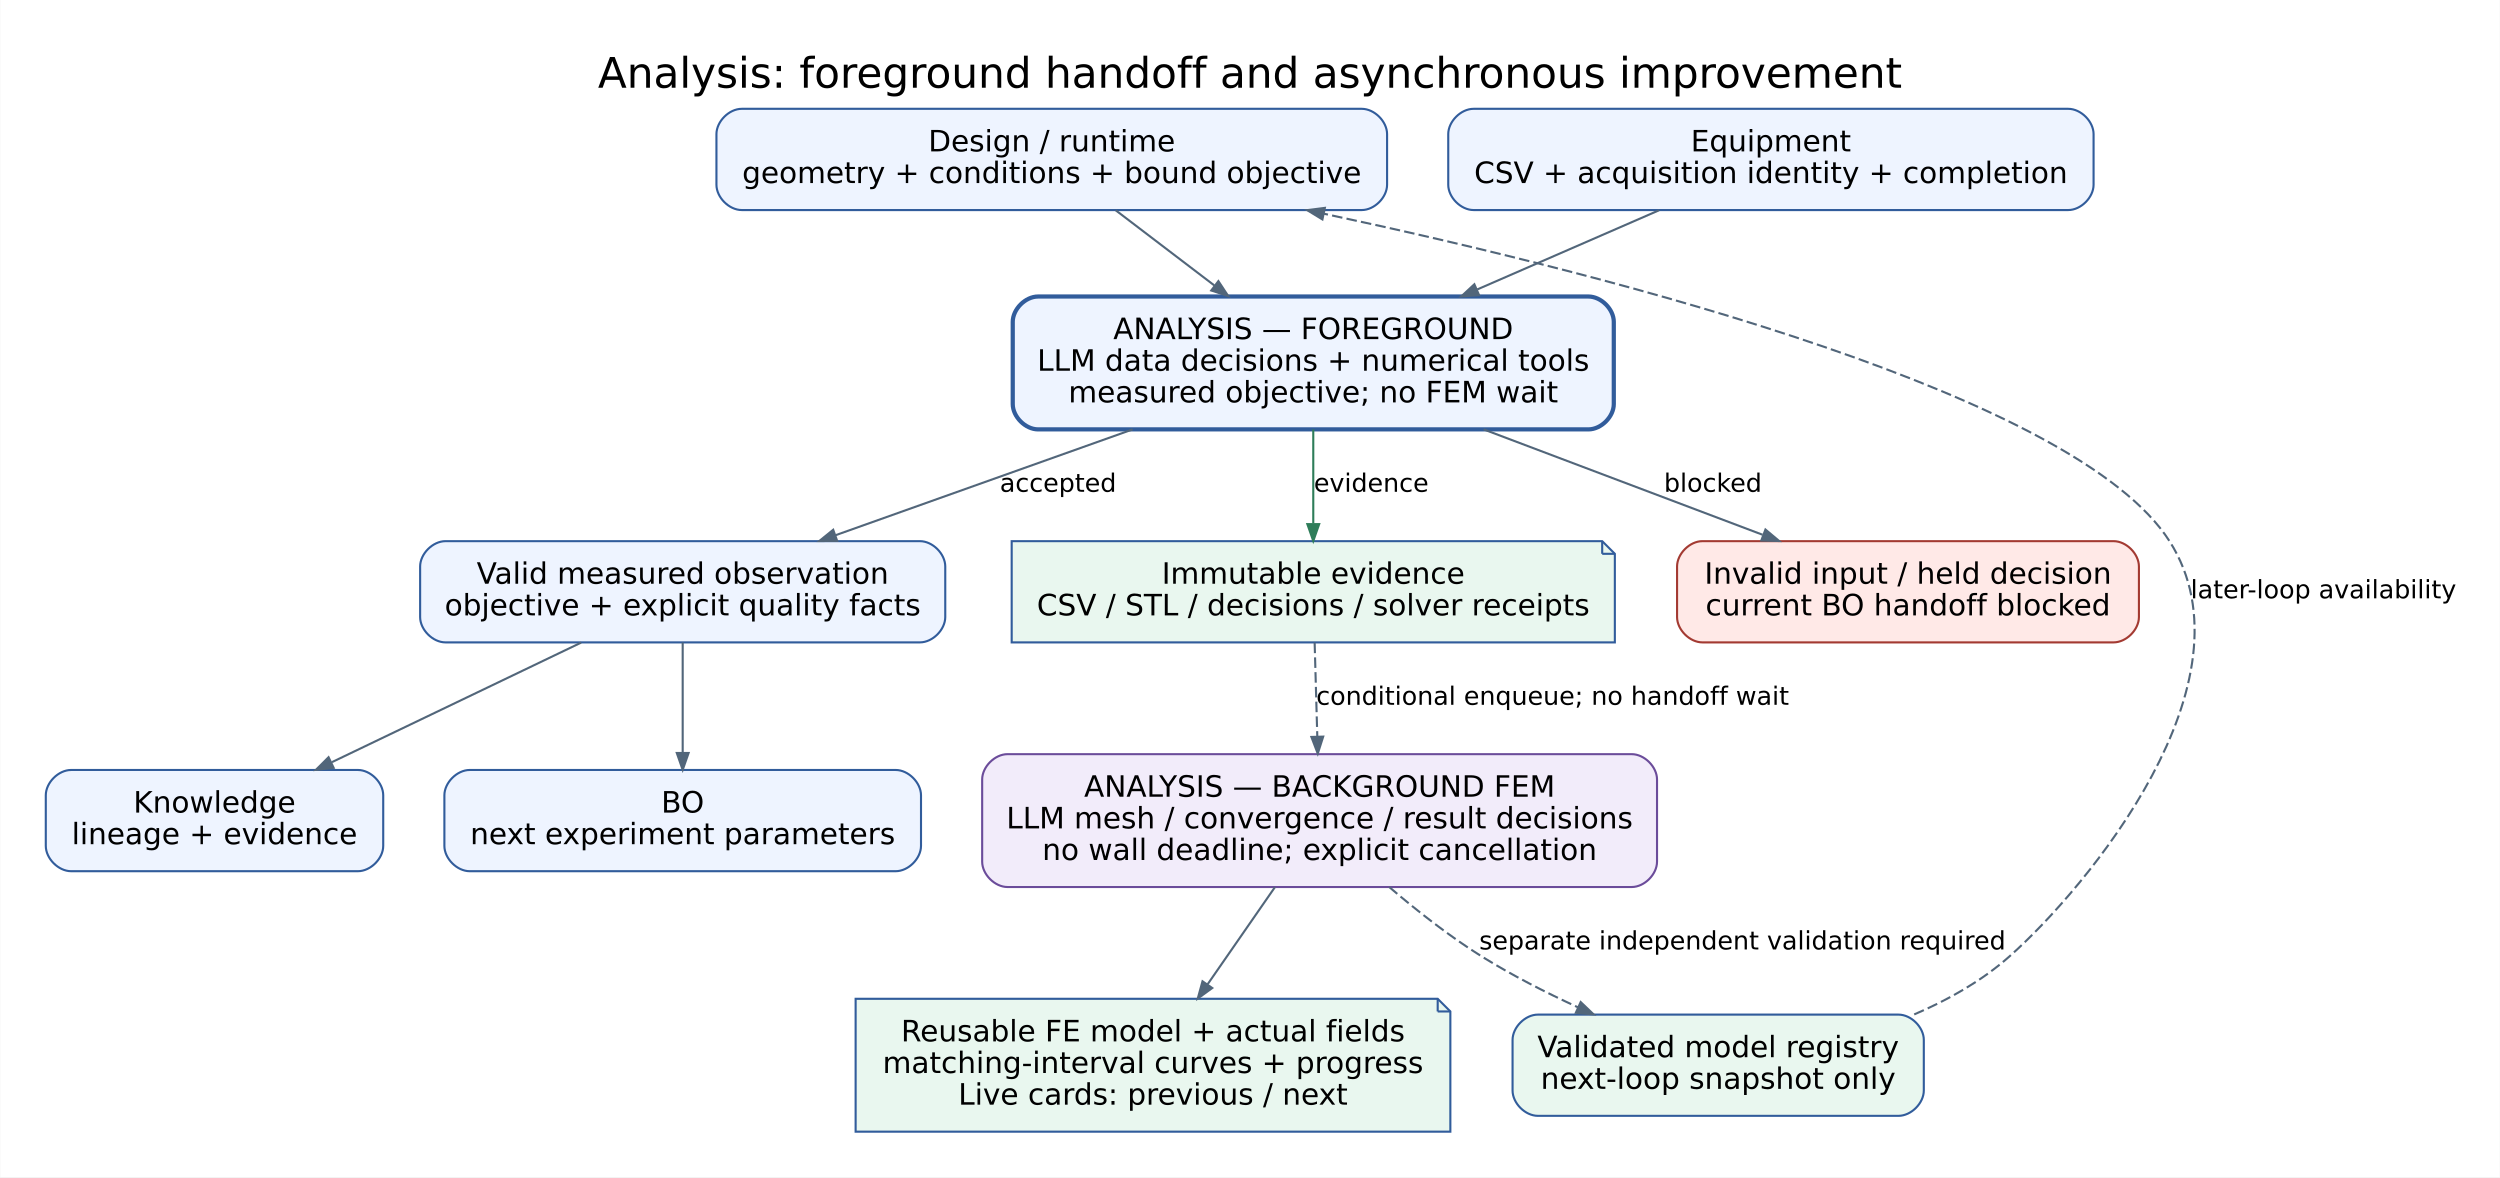
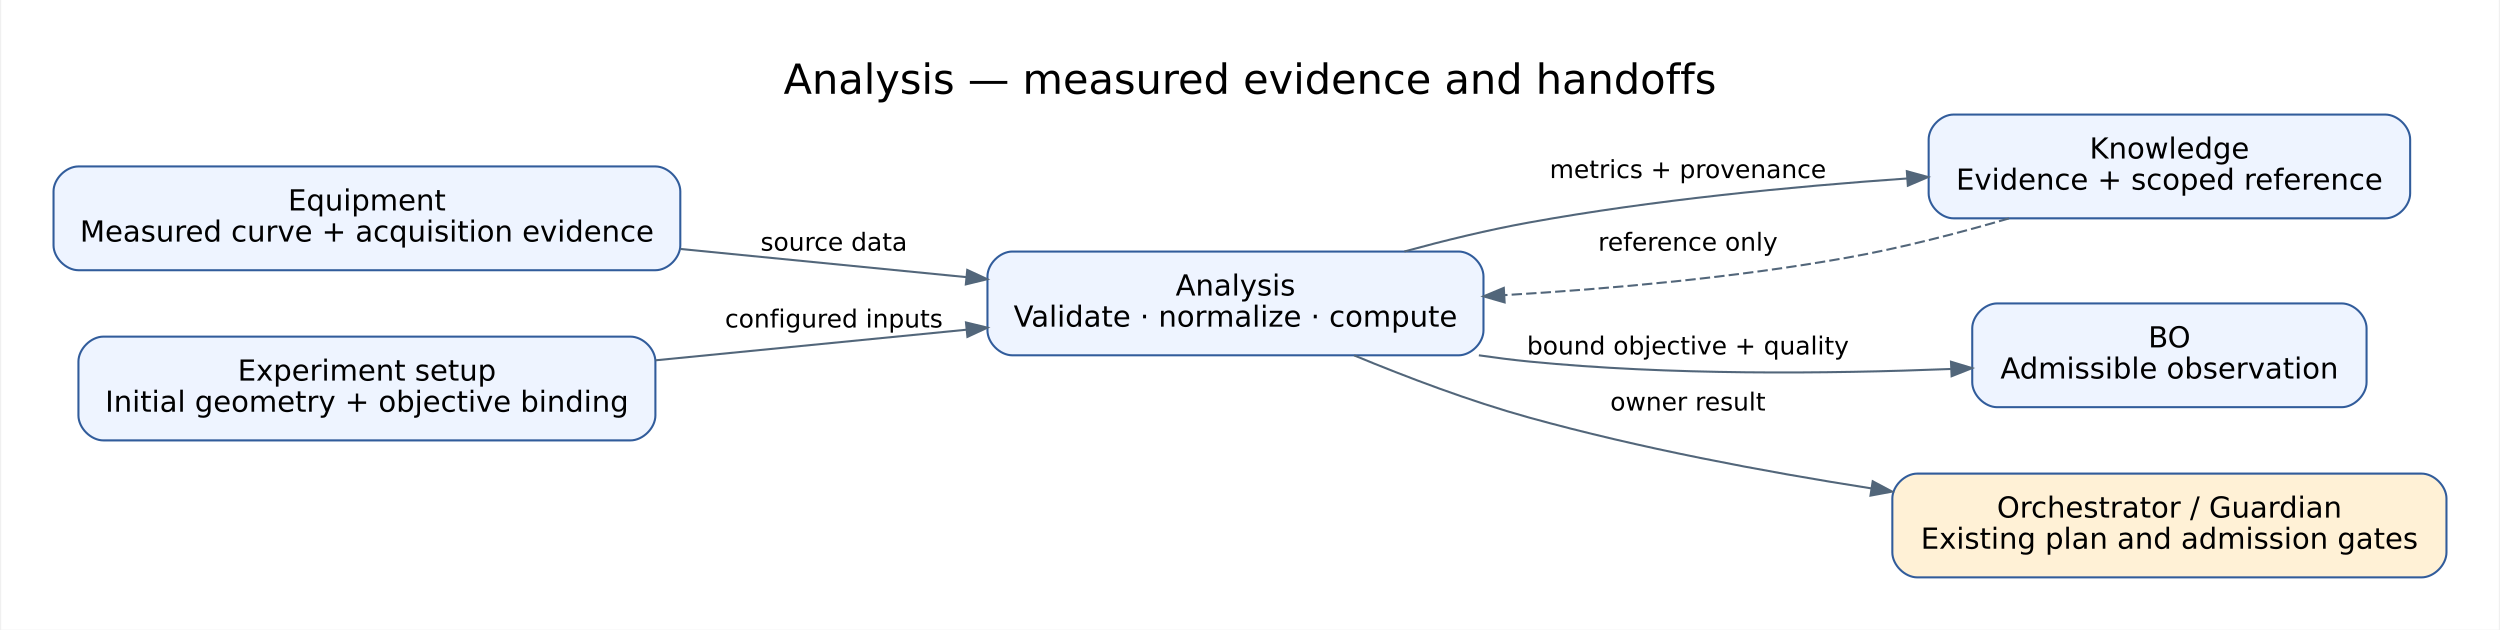
- <svg xmlns="http://www.w3.org/2000/svg" width="1185pt" height="558pt" viewBox="0.00 0.00 1185.20 558.20">
-   <g id="graph0" class="graph" transform="scale(1 1) rotate(0) translate(21.6 536.6)">
-     <polygon fill="white" stroke="transparent" points="-21.6,21.6 -21.6,-536.6 1163.6,-536.6 1163.6,21.6 -21.6,21.6" />
-     <text text-anchor="middle" x="571" y="-495" font-family="DejaVu Sans" font-size="20.00">Analysis: foreground handoff and asynchronous improvement</text>
+ <svg xmlns="http://www.w3.org/2000/svg" width="1203pt" height="303pt" viewBox="0.00 0.00 1203.40 303.40">
+   <g id="graph0" class="graph" transform="scale(1 1) rotate(0) translate(25.2 278.2)">
+     <polygon fill="white" stroke="transparent" points="-25.2,25.2 -25.2,-278.2 1178.2,-278.2 1178.2,25.2 -25.2,25.2" />
+     <text text-anchor="middle" x="576.5" y="-233" font-family="DejaVu Sans" font-size="20.00">Analysis — measured evidence and handoffs</text>
    <g id="node1" class="node">
-       <path fill="#eef4ff" stroke="#315c9b" d="M624,-485C624,-485 330,-485 330,-485 324,-485 318,-479 318,-473 318,-473 318,-449 318,-449 318,-443 324,-437 330,-437 330,-437 624,-437 624,-437 630,-437 636,-443 636,-449 636,-449 636,-473 636,-473 636,-479 630,-485 624,-485" />
-       <text text-anchor="middle" x="477" y="-464.8" font-family="DejaVu Sans" font-size="14.00">Design / runtime</text>
-       <text text-anchor="middle" x="477" y="-449.8" font-family="DejaVu Sans" font-size="14.00">geometry + conditions + bound objective</text>
+       <path fill="#eef4ff" stroke="#315c9b" d="M290,-198C290,-198 12,-198 12,-198 6,-198 0,-192 0,-186 0,-186 0,-160 0,-160 0,-154 6,-148 12,-148 12,-148 290,-148 290,-148 296,-148 302,-154 302,-160 302,-160 302,-186 302,-186 302,-192 296,-198 290,-198" />
+       <text text-anchor="middle" x="151" y="-176.8" font-family="DejaVu Sans" font-size="14.00">Equipment</text>
+       <text text-anchor="middle" x="151" y="-161.8" font-family="DejaVu Sans" font-size="14.00">Measured curve + acquisition evidence</text>
    </g>
    <g id="node3" class="node">
-       <path fill="#eef4ff" stroke="#315c9b" stroke-width="2" d="M731.5,-396C731.5,-396 470.5,-396 470.5,-396 464.5,-396 458.5,-390 458.5,-384 458.5,-384 458.5,-345 458.5,-345 458.5,-339 464.5,-333 470.5,-333 470.5,-333 731.5,-333 731.5,-333 737.5,-333 743.5,-339 743.5,-345 743.5,-345 743.5,-384 743.5,-384 743.5,-390 737.5,-396 731.5,-396" />
-       <text text-anchor="middle" x="601" y="-375.8" font-family="DejaVu Sans" font-size="14.00">ANALYSIS — FOREGROUND</text>
-       <text text-anchor="middle" x="601" y="-360.8" font-family="DejaVu Sans" font-size="14.00">LLM data decisions + numerical tools</text>
-       <text text-anchor="middle" x="601" y="-345.8" font-family="DejaVu Sans" font-size="14.00">measured objective; no FEM wait</text>
+       <path fill="#eef4ff" stroke="#315c9b" d="M677,-157C677,-157 462,-157 462,-157 456,-157 450,-151 450,-145 450,-145 450,-119 450,-119 450,-113 456,-107 462,-107 462,-107 677,-107 677,-107 683,-107 689,-113 689,-119 689,-119 689,-145 689,-145 689,-151 683,-157 677,-157" />
+       <text text-anchor="middle" x="569.5" y="-135.8" font-family="DejaVu Sans" font-size="14.00">Analysis</text>
+       <text text-anchor="middle" x="569.5" y="-120.8" font-family="DejaVu Sans" font-size="14.00">Validate · normalize · compute</text>
    </g>
    <g id="edge1" class="edge">
-       <path fill="none" stroke="#52667a" d="M507.33,-436.88C521.39,-426.17 538.41,-413.2 554.06,-401.27" />
-       <polygon fill="#52667a" stroke="#52667a" points="556.01,-403.31 560.68,-396.23 552.62,-398.85 556.01,-403.31" />
+       <path fill="none" stroke="#52667a" d="M302.07,-158.23C347.16,-153.79 396.21,-148.96 439.79,-144.67" />
+       <polygon fill="#52667a" stroke="#52667a" points="440.26,-148.14 449.87,-143.68 439.58,-141.17 440.26,-148.14" />
+       <text text-anchor="middle" x="376" y="-157.4" font-family="DejaVu Sans" font-size="12.00">source data</text>
    </g>
    <g id="node2" class="node">
-       <path fill="#eef4ff" stroke="#315c9b" d="M959,-485C959,-485 677,-485 677,-485 671,-485 665,-479 665,-473 665,-473 665,-449 665,-449 665,-443 671,-437 677,-437 677,-437 959,-437 959,-437 965,-437 971,-443 971,-449 971,-449 971,-473 971,-473 971,-479 965,-485 959,-485" />
-       <text text-anchor="middle" x="818" y="-464.8" font-family="DejaVu Sans" font-size="14.00">Equipment</text>
-       <text text-anchor="middle" x="818" y="-449.8" font-family="DejaVu Sans" font-size="14.00">CSV + acquisition identity + completion</text>
+       <path fill="#eef4ff" stroke="#315c9b" d="M278,-116C278,-116 24,-116 24,-116 18,-116 12,-110 12,-104 12,-104 12,-78 12,-78 12,-72 18,-66 24,-66 24,-66 278,-66 278,-66 284,-66 290,-72 290,-78 290,-78 290,-104 290,-104 290,-110 284,-116 278,-116" />
+       <text text-anchor="middle" x="151" y="-94.8" font-family="DejaVu Sans" font-size="14.00">Experiment setup</text>
+       <text text-anchor="middle" x="151" y="-79.8" font-family="DejaVu Sans" font-size="14.00">Initial geometry + objective binding</text>
    </g>
    <g id="edge2" class="edge">
-       <path fill="none" stroke="#52667a" d="M764.92,-436.88C739,-425.6 707.32,-411.8 678.74,-399.35" />
-       <polygon fill="#52667a" stroke="#52667a" points="679.61,-396.68 671.16,-396.05 677.38,-401.81 679.61,-396.68" />
+       <path fill="none" stroke="#52667a" d="M290.11,-104.6C338.41,-109.35 392.42,-114.67 439.91,-119.34" />
+       <polygon fill="#52667a" stroke="#52667a" points="439.65,-122.83 449.95,-120.33 440.34,-115.87 439.65,-122.83" />
+       <text text-anchor="middle" x="376" y="-120.4" font-family="DejaVu Sans" font-size="12.00">configured inputs</text>
    </g>
    <g id="node4" class="node">
-       <path fill="#eef4ff" stroke="#315c9b" d="M414.5,-280C414.5,-280 189.5,-280 189.5,-280 183.5,-280 177.5,-274 177.5,-268 177.5,-268 177.5,-244 177.5,-244 177.5,-238 183.5,-232 189.5,-232 189.5,-232 414.5,-232 414.5,-232 420.5,-232 426.5,-238 426.5,-244 426.5,-244 426.5,-268 426.5,-268 426.5,-274 420.5,-280 414.5,-280" />
-       <text text-anchor="middle" x="302" y="-259.8" font-family="DejaVu Sans" font-size="14.00">Valid measured observation</text>
-       <text text-anchor="middle" x="302" y="-244.8" font-family="DejaVu Sans" font-size="14.00">objective + explicit quality facts</text>
+       <path fill="#eef4ff" stroke="#315c9b" d="M1123.5,-223C1123.5,-223 915.5,-223 915.5,-223 909.5,-223 903.5,-217 903.5,-211 903.5,-211 903.5,-185 903.5,-185 903.5,-179 909.5,-173 915.5,-173 915.5,-173 1123.5,-173 1123.5,-173 1129.5,-173 1135.5,-179 1135.5,-185 1135.5,-185 1135.5,-211 1135.5,-211 1135.5,-217 1129.5,-223 1123.5,-223" />
+       <text text-anchor="middle" x="1019.5" y="-201.8" font-family="DejaVu Sans" font-size="14.00">Knowledge</text>
+       <text text-anchor="middle" x="1019.5" y="-186.8" font-family="DejaVu Sans" font-size="14.00">Evidence + scoped reference</text>
+     </g>
+     <g id="edge4" class="edge">
+       <path fill="none" stroke="#52667a" d="M650.9,-157.04C670.41,-162.36 691.32,-167.44 711,-171 770.45,-181.77 837.17,-188.29 893.23,-192.21" />
+       <polygon fill="#52667a" stroke="#52667a" points="892.99,-195.7 903.2,-192.89 893.47,-188.72 892.99,-195.7" />
+       <text text-anchor="middle" x="787.5" y="-192.4" font-family="DejaVu Sans" font-size="12.00">metrics + provenance</text>
+     </g>
+     <g id="node5" class="node">
+       <path fill="#eef4ff" stroke="#315c9b" d="M1102.5,-132C1102.5,-132 936.5,-132 936.5,-132 930.5,-132 924.5,-126 924.5,-120 924.5,-120 924.5,-94 924.5,-94 924.5,-88 930.5,-82 936.5,-82 936.5,-82 1102.5,-82 1102.5,-82 1108.5,-82 1114.5,-88 1114.5,-94 1114.5,-94 1114.5,-120 1114.5,-120 1114.5,-126 1108.5,-132 1102.5,-132" />
+       <text text-anchor="middle" x="1019.5" y="-110.8" font-family="DejaVu Sans" font-size="14.00">BO</text>
+       <text text-anchor="middle" x="1019.5" y="-95.8" font-family="DejaVu Sans" font-size="14.00">Admissible observation</text>
+     </g>
+     <g id="edge5" class="edge">
+       <path fill="none" stroke="#52667a" d="M686.77,-107C694.94,-105.81 703.08,-104.78 711,-104 778.43,-97.35 854.57,-98.03 914.22,-100.41" />
+       <polygon fill="#52667a" stroke="#52667a" points="914.26,-103.91 924.4,-100.83 914.56,-96.92 914.26,-103.91" />
+       <text text-anchor="middle" x="787.5" y="-107.4" font-family="DejaVu Sans" font-size="12.00">bound objective + quality</text>
+     </g>
+     <g id="node6" class="node">
+       <path fill="#fff1d6" stroke="#315c9b" d="M1141,-50C1141,-50 898,-50 898,-50 892,-50 886,-44 886,-38 886,-38 886,-12 886,-12 886,-6 892,0 898,0 898,0 1141,0 1141,0 1147,0 1153,-6 1153,-12 1153,-12 1153,-38 1153,-38 1153,-44 1147,-50 1141,-50" />
+       <text text-anchor="middle" x="1019.5" y="-28.8" font-family="DejaVu Sans" font-size="14.00">Orchestrator / Guardian</text>
+       <text text-anchor="middle" x="1019.5" y="-13.8" font-family="DejaVu Sans" font-size="14.00">Existing plan and admission gates</text>
+     </g>
+     <g id="edge6" class="edge">
+       <path fill="none" stroke="#52667a" d="M626.68,-106.95C652.03,-96.44 682.6,-84.87 711,-77 764.06,-62.3 823.49,-51.07 875.86,-42.88" />
+       <polygon fill="#52667a" stroke="#52667a" points="876.54,-46.31 885.89,-41.33 875.47,-39.39 876.54,-46.31" />
+       <text text-anchor="middle" x="787.5" y="-80.4" font-family="DejaVu Sans" font-size="12.00">owner result</text>
    </g>
    <g id="edge3" class="edge">
-       <path fill="none" stroke="#52667a" d="M515.32,-332.98C470.81,-317.13 417,-297.96 374.56,-282.85" />
-       <polygon fill="#52667a" stroke="#52667a" points="375.25,-280.12 366.78,-280.07 373.37,-285.4 375.25,-280.12" />
-       <text text-anchor="middle" x="480" y="-303.4" font-family="DejaVu Sans" font-size="12.00">accepted</text>
-     </g>
-     <g id="node7" class="node">
-       <polygon fill="#e9f7ef" stroke="#315c9b" points="738,-280 458,-280 458,-232 744,-232 744,-274 738,-280" />
-       <polyline fill="none" stroke="#315c9b" points="738,-280 738,-274 " />
-       <polyline fill="none" stroke="#315c9b" points="744,-274 738,-274 " />
-       <text text-anchor="middle" x="601" y="-259.8" font-family="DejaVu Sans" font-size="14.00">Immutable evidence</text>
-       <text text-anchor="middle" x="601" y="-244.8" font-family="DejaVu Sans" font-size="14.00">CSV / STL / decisions / solver receipts</text>
-     </g>
-     <g id="edge7" class="edge">
-       <path fill="none" stroke="#2e7d59" d="M601,-332.98C601,-319.03 601,-302.53 601,-288.47" />
-       <polygon fill="#2e7d59" stroke="#2e7d59" points="603.8,-288.07 601,-280.07 598.2,-288.07 603.8,-288.07" />
-       <text text-anchor="middle" x="628.5" y="-303.4" font-family="DejaVu Sans" font-size="12.00">evidence</text>
-     </g>
-     <g id="node11" class="node">
-       <path fill="#ffe9e7" stroke="#a33a32" d="M980.5,-280C980.5,-280 785.5,-280 785.5,-280 779.5,-280 773.5,-274 773.5,-268 773.5,-268 773.5,-244 773.5,-244 773.5,-238 779.5,-232 785.5,-232 785.5,-232 980.5,-232 980.5,-232 986.5,-232 992.5,-238 992.5,-244 992.5,-244 992.5,-268 992.5,-268 992.5,-274 986.5,-280 980.5,-280" />
-       <text text-anchor="middle" x="883" y="-259.8" font-family="DejaVu Sans" font-size="14.00">Invalid input / held decision</text>
-       <text text-anchor="middle" x="883" y="-244.8" font-family="DejaVu Sans" font-size="14.00">current BO handoff blocked</text>
-     </g>
-     <g id="edge4" class="edge">
-       <path fill="none" stroke="#52667a" d="M681.81,-332.98C723.62,-317.19 774.12,-298.12 814.06,-283.03" />
-       <polygon fill="#52667a" stroke="#52667a" points="815.41,-285.52 821.91,-280.07 813.43,-280.28 815.41,-285.52" />
-       <text text-anchor="middle" x="790.5" y="-303.4" font-family="DejaVu Sans" font-size="12.00">blocked</text>
-     </g>
-     <g id="node5" class="node">
-       <path fill="#eef4ff" stroke="#315c9b" d="M148,-171.5C148,-171.5 12,-171.5 12,-171.5 6,-171.5 0,-165.5 0,-159.5 0,-159.5 0,-135.5 0,-135.5 0,-129.5 6,-123.5 12,-123.5 12,-123.5 148,-123.5 148,-123.5 154,-123.5 160,-129.5 160,-135.5 160,-135.5 160,-159.5 160,-159.5 160,-165.5 154,-171.5 148,-171.5" />
-       <text text-anchor="middle" x="80" y="-151.3" font-family="DejaVu Sans" font-size="14.00">Knowledge</text>
-       <text text-anchor="middle" x="80" y="-136.3" font-family="DejaVu Sans" font-size="14.00">lineage + evidence</text>
-     </g>
-     <g id="edge5" class="edge">
-       <path fill="none" stroke="#52667a" d="M253.83,-231.89C219.07,-215.21 172.04,-192.66 135.67,-175.21" />
-       <polygon fill="#52667a" stroke="#52667a" points="136.5,-172.5 128.08,-171.56 134.08,-177.55 136.5,-172.5" />
-     </g>
-     <g id="node6" class="node">
-       <path fill="#eef4ff" stroke="#315c9b" d="M403,-171.5C403,-171.5 201,-171.5 201,-171.5 195,-171.5 189,-165.5 189,-159.5 189,-159.5 189,-135.5 189,-135.5 189,-129.5 195,-123.5 201,-123.5 201,-123.5 403,-123.5 403,-123.5 409,-123.5 415,-129.5 415,-135.5 415,-135.5 415,-159.5 415,-159.5 415,-165.5 409,-171.5 403,-171.5" />
-       <text text-anchor="middle" x="302" y="-151.3" font-family="DejaVu Sans" font-size="14.00">BO</text>
-       <text text-anchor="middle" x="302" y="-136.3" font-family="DejaVu Sans" font-size="14.00">next experiment parameters</text>
-     </g>
-     <g id="edge6" class="edge">
-       <path fill="none" stroke="#52667a" d="M302,-231.89C302,-216.68 302,-196.57 302,-179.92" />
-       <polygon fill="#52667a" stroke="#52667a" points="304.8,-179.56 302,-171.56 299.2,-179.56 304.8,-179.56" />
-     </g>
-     <g id="node8" class="node">
-       <path fill="#f2ecfa" stroke="#6b4c9a" d="M752,-179C752,-179 456,-179 456,-179 450,-179 444,-173 444,-167 444,-167 444,-128 444,-128 444,-122 450,-116 456,-116 456,-116 752,-116 752,-116 758,-116 764,-122 764,-128 764,-128 764,-167 764,-167 764,-173 758,-179 752,-179" />
-       <text text-anchor="middle" x="604" y="-158.8" font-family="DejaVu Sans" font-size="14.00">ANALYSIS — BACKGROUND FEM</text>
-       <text text-anchor="middle" x="604" y="-143.8" font-family="DejaVu Sans" font-size="14.00">LLM mesh / convergence / result decisions</text>
-       <text text-anchor="middle" x="604" y="-128.8" font-family="DejaVu Sans" font-size="14.00">no wall deadline; explicit cancellation</text>
-     </g>
-     <g id="edge8" class="edge">
-       <path fill="none" stroke="#52667a" stroke-dasharray="5,2" d="M601.65,-231.89C602.02,-218.88 602.48,-202.3 602.91,-187.35" />
-       <polygon fill="#52667a" stroke="#52667a" points="605.71,-187.32 603.13,-179.25 600.11,-187.16 605.71,-187.32" />
-       <text text-anchor="middle" x="714.5" y="-202.4" font-family="DejaVu Sans" font-size="12.00">conditional enqueue; no handoff wait</text>
-     </g>
-     <g id="node9" class="node">
-       <polygon fill="#e9f7ef" stroke="#315c9b" points="660,-63 384,-63 384,0 666,0 666,-57 660,-63" />
-       <polyline fill="none" stroke="#315c9b" points="660,-63 660,-57 " />
-       <polyline fill="none" stroke="#315c9b" points="666,-57 660,-57 " />
-       <text text-anchor="middle" x="525" y="-42.8" font-family="DejaVu Sans" font-size="14.00">Reusable FE model + actual fields</text>
-       <text text-anchor="middle" x="525" y="-27.8" font-family="DejaVu Sans" font-size="14.00">matching-interval curves + progress</text>
-       <text text-anchor="middle" x="525" y="-12.8" font-family="DejaVu Sans" font-size="14.00">Live cards: previous / next</text>
-     </g>
-     <g id="edge9" class="edge">
-       <path fill="none" stroke="#52667a" d="M582.83,-115.95C573,-101.77 561.23,-84.77 550.87,-69.84" />
-       <polygon fill="#52667a" stroke="#52667a" points="553.09,-68.11 546.23,-63.13 548.48,-71.3 553.09,-68.11" />
-     </g>
-     <g id="node10" class="node">
-       <path fill="#e9f7ef" stroke="#315c9b" d="M878.5,-55.5C878.5,-55.5 707.5,-55.5 707.5,-55.5 701.5,-55.5 695.5,-49.5 695.5,-43.5 695.5,-43.5 695.5,-19.5 695.5,-19.5 695.5,-13.5 701.5,-7.5 707.5,-7.5 707.5,-7.5 878.5,-7.5 878.5,-7.5 884.5,-7.5 890.5,-13.5 890.5,-19.5 890.5,-19.5 890.5,-43.5 890.5,-43.5 890.5,-49.5 884.5,-55.5 878.5,-55.5" />
-       <text text-anchor="middle" x="793" y="-35.3" font-family="DejaVu Sans" font-size="14.00">Validated model registry</text>
-       <text text-anchor="middle" x="793" y="-20.3" font-family="DejaVu Sans" font-size="14.00">next-loop snapshot only</text>
-     </g>
-     <g id="edge10" class="edge">
-       <path fill="none" stroke="#52667a" stroke-dasharray="5,2" d="M637.02,-115.99C650.12,-104.79 665.7,-92.52 681,-83 695.16,-74.19 711.12,-66.05 726.46,-58.99" />
-       <polygon fill="#52667a" stroke="#52667a" points="727.8,-61.46 733.93,-55.61 725.49,-56.36 727.8,-61.46" />
-       <text text-anchor="middle" x="804.5" y="-86.4" font-family="DejaVu Sans" font-size="12.00">separate independent validation required</text>
-     </g>
-     <g id="edge11" class="edge">
-       <path fill="none" stroke="#52667a" stroke-dasharray="5,2" d="M885.95,-55.59C902.19,-62.54 918.01,-71.5 931,-83 967.74,-115.54 1049.4,-213.47 1007,-280 963.11,-348.87 748.4,-404.89 606.09,-435.26" />
-       <polygon fill="#52667a" stroke="#52667a" points="605.34,-432.55 598.1,-436.95 606.5,-438.03 605.34,-432.55" />
-       <text text-anchor="middle" x="1080" y="-252.9" font-family="DejaVu Sans" font-size="12.00">later-loop availability</text>
+       <path fill="none" stroke="#52667a" stroke-dasharray="5,2" d="M942.2,-172.96C917.5,-165.75 889.81,-158.59 864,-154 810.47,-144.47 750.73,-139.06 699.2,-136" />
+       <polygon fill="#52667a" stroke="#52667a" points="699.19,-132.49 689,-135.41 698.79,-139.48 699.19,-132.49" />
+       <text text-anchor="middle" x="787.5" y="-157.4" font-family="DejaVu Sans" font-size="12.00">reference only</text>
    </g>
  </g>
</svg>
